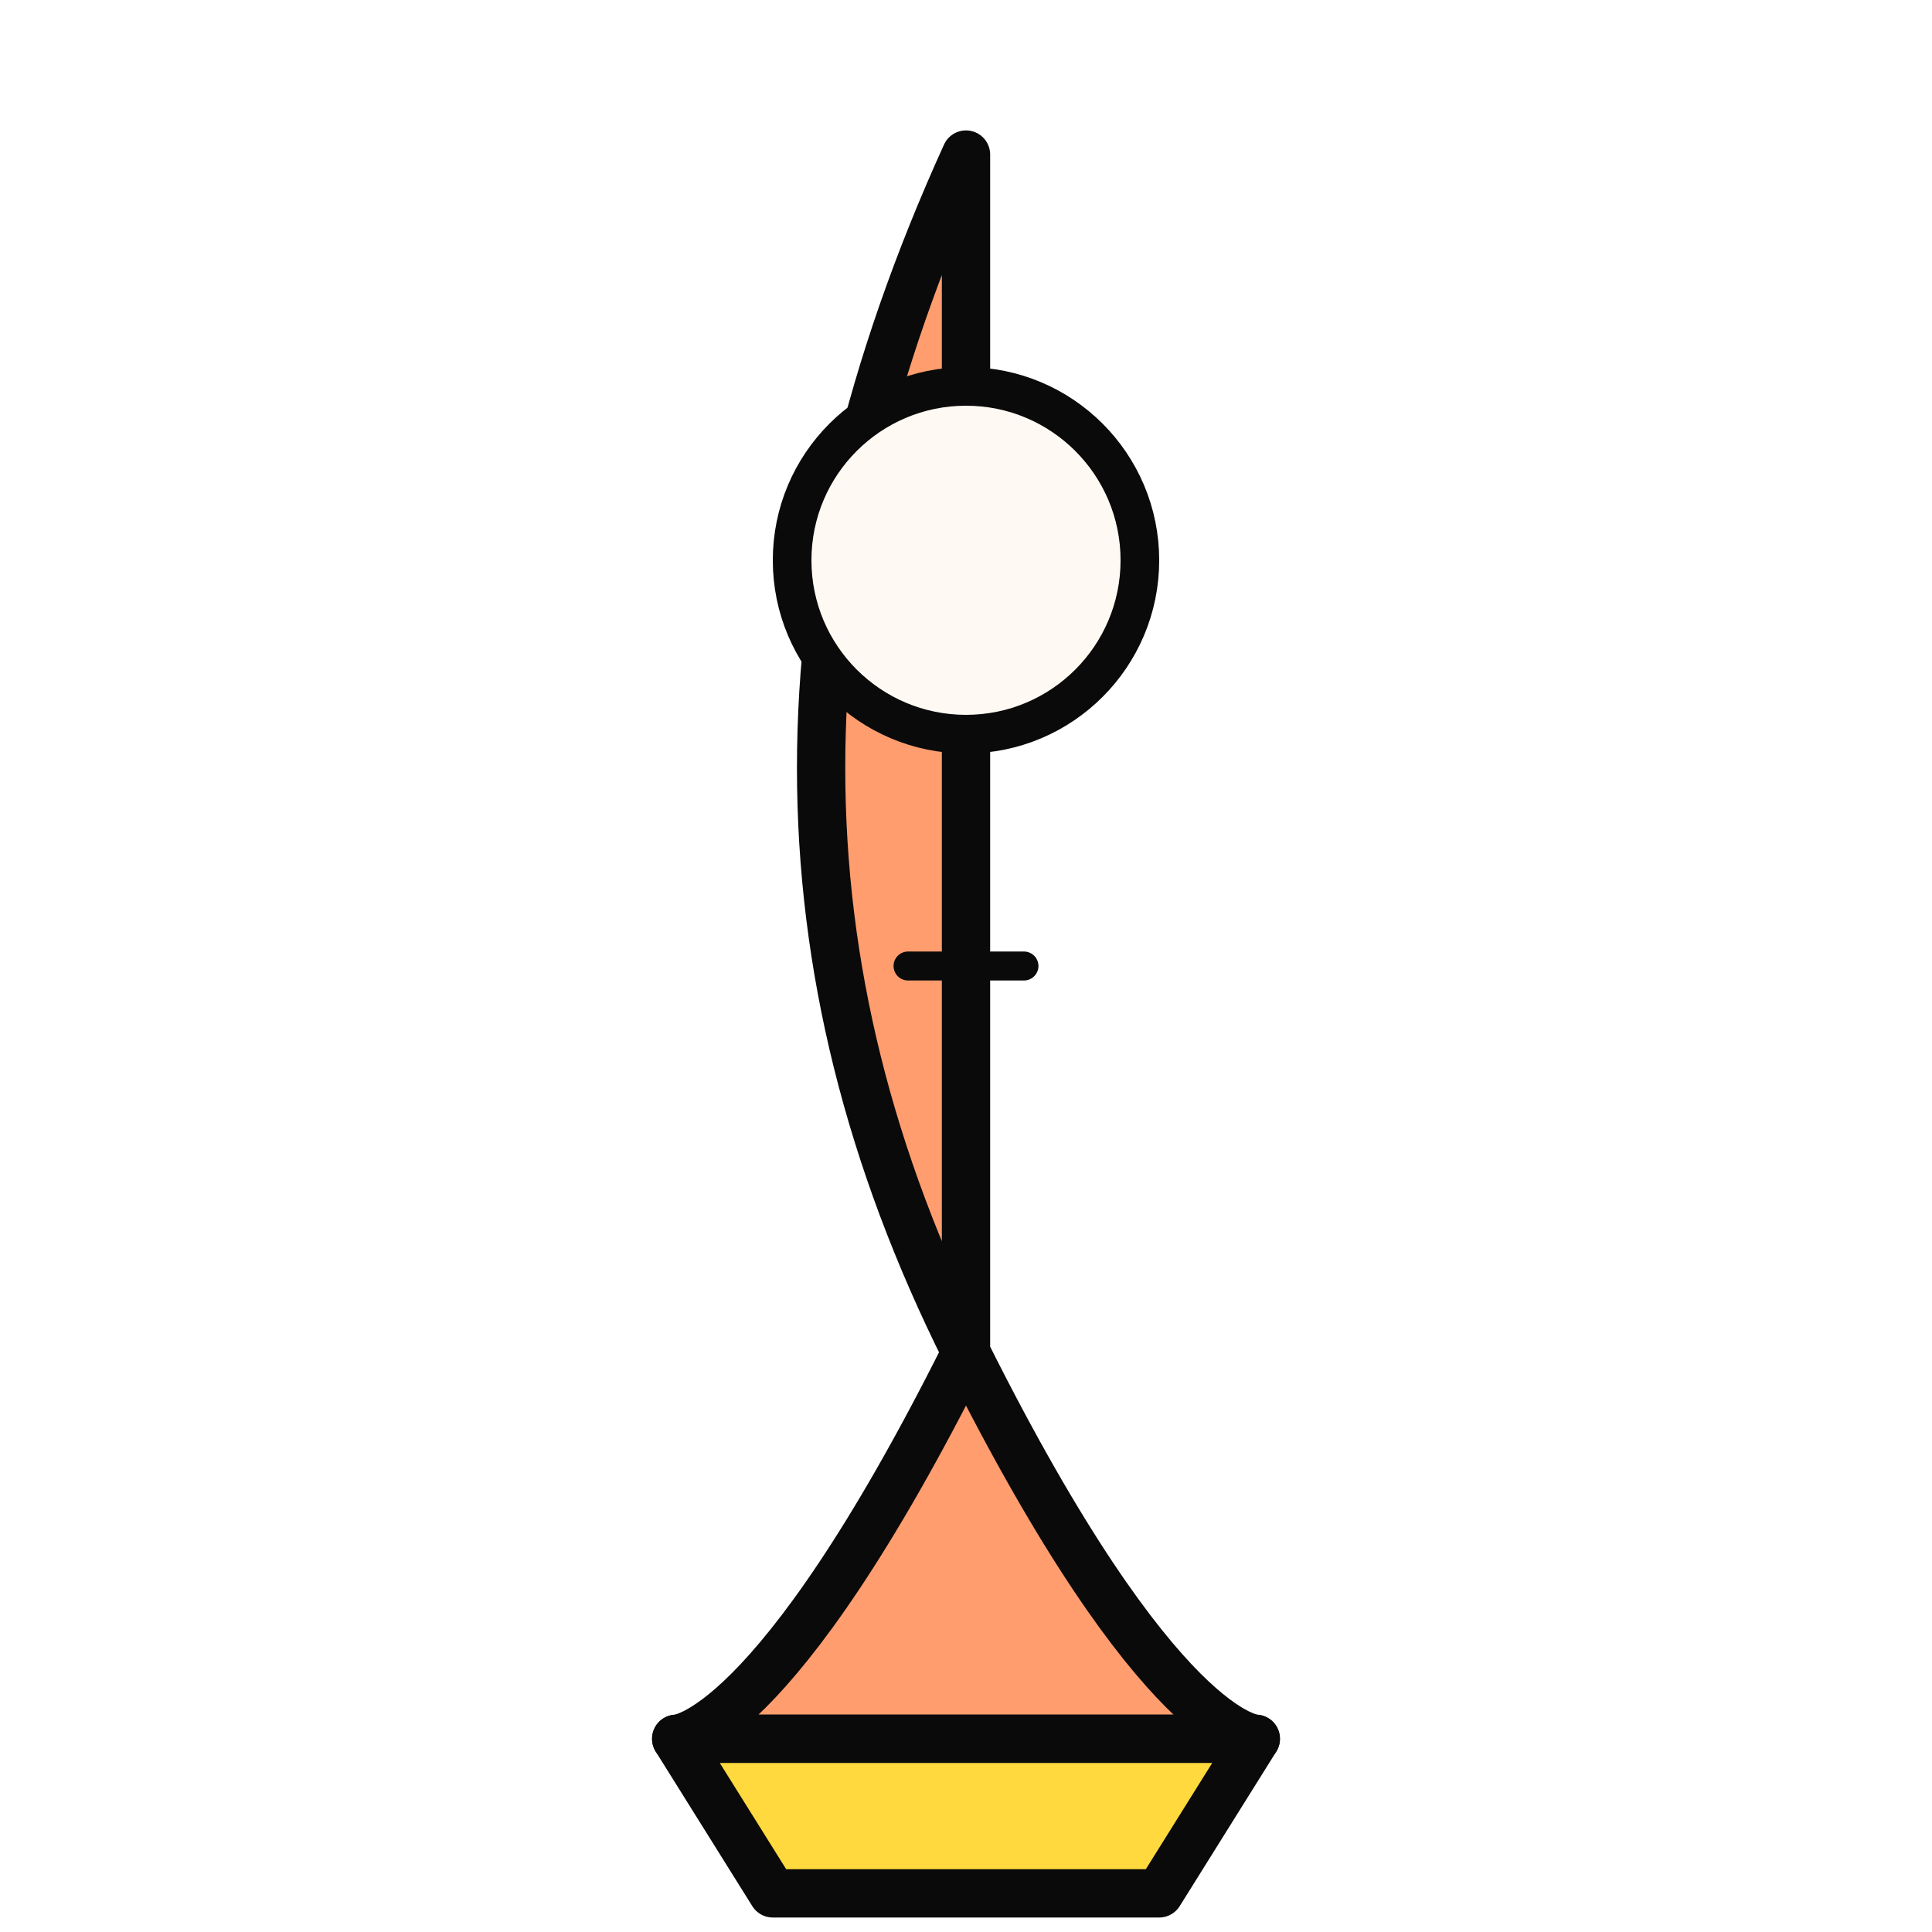
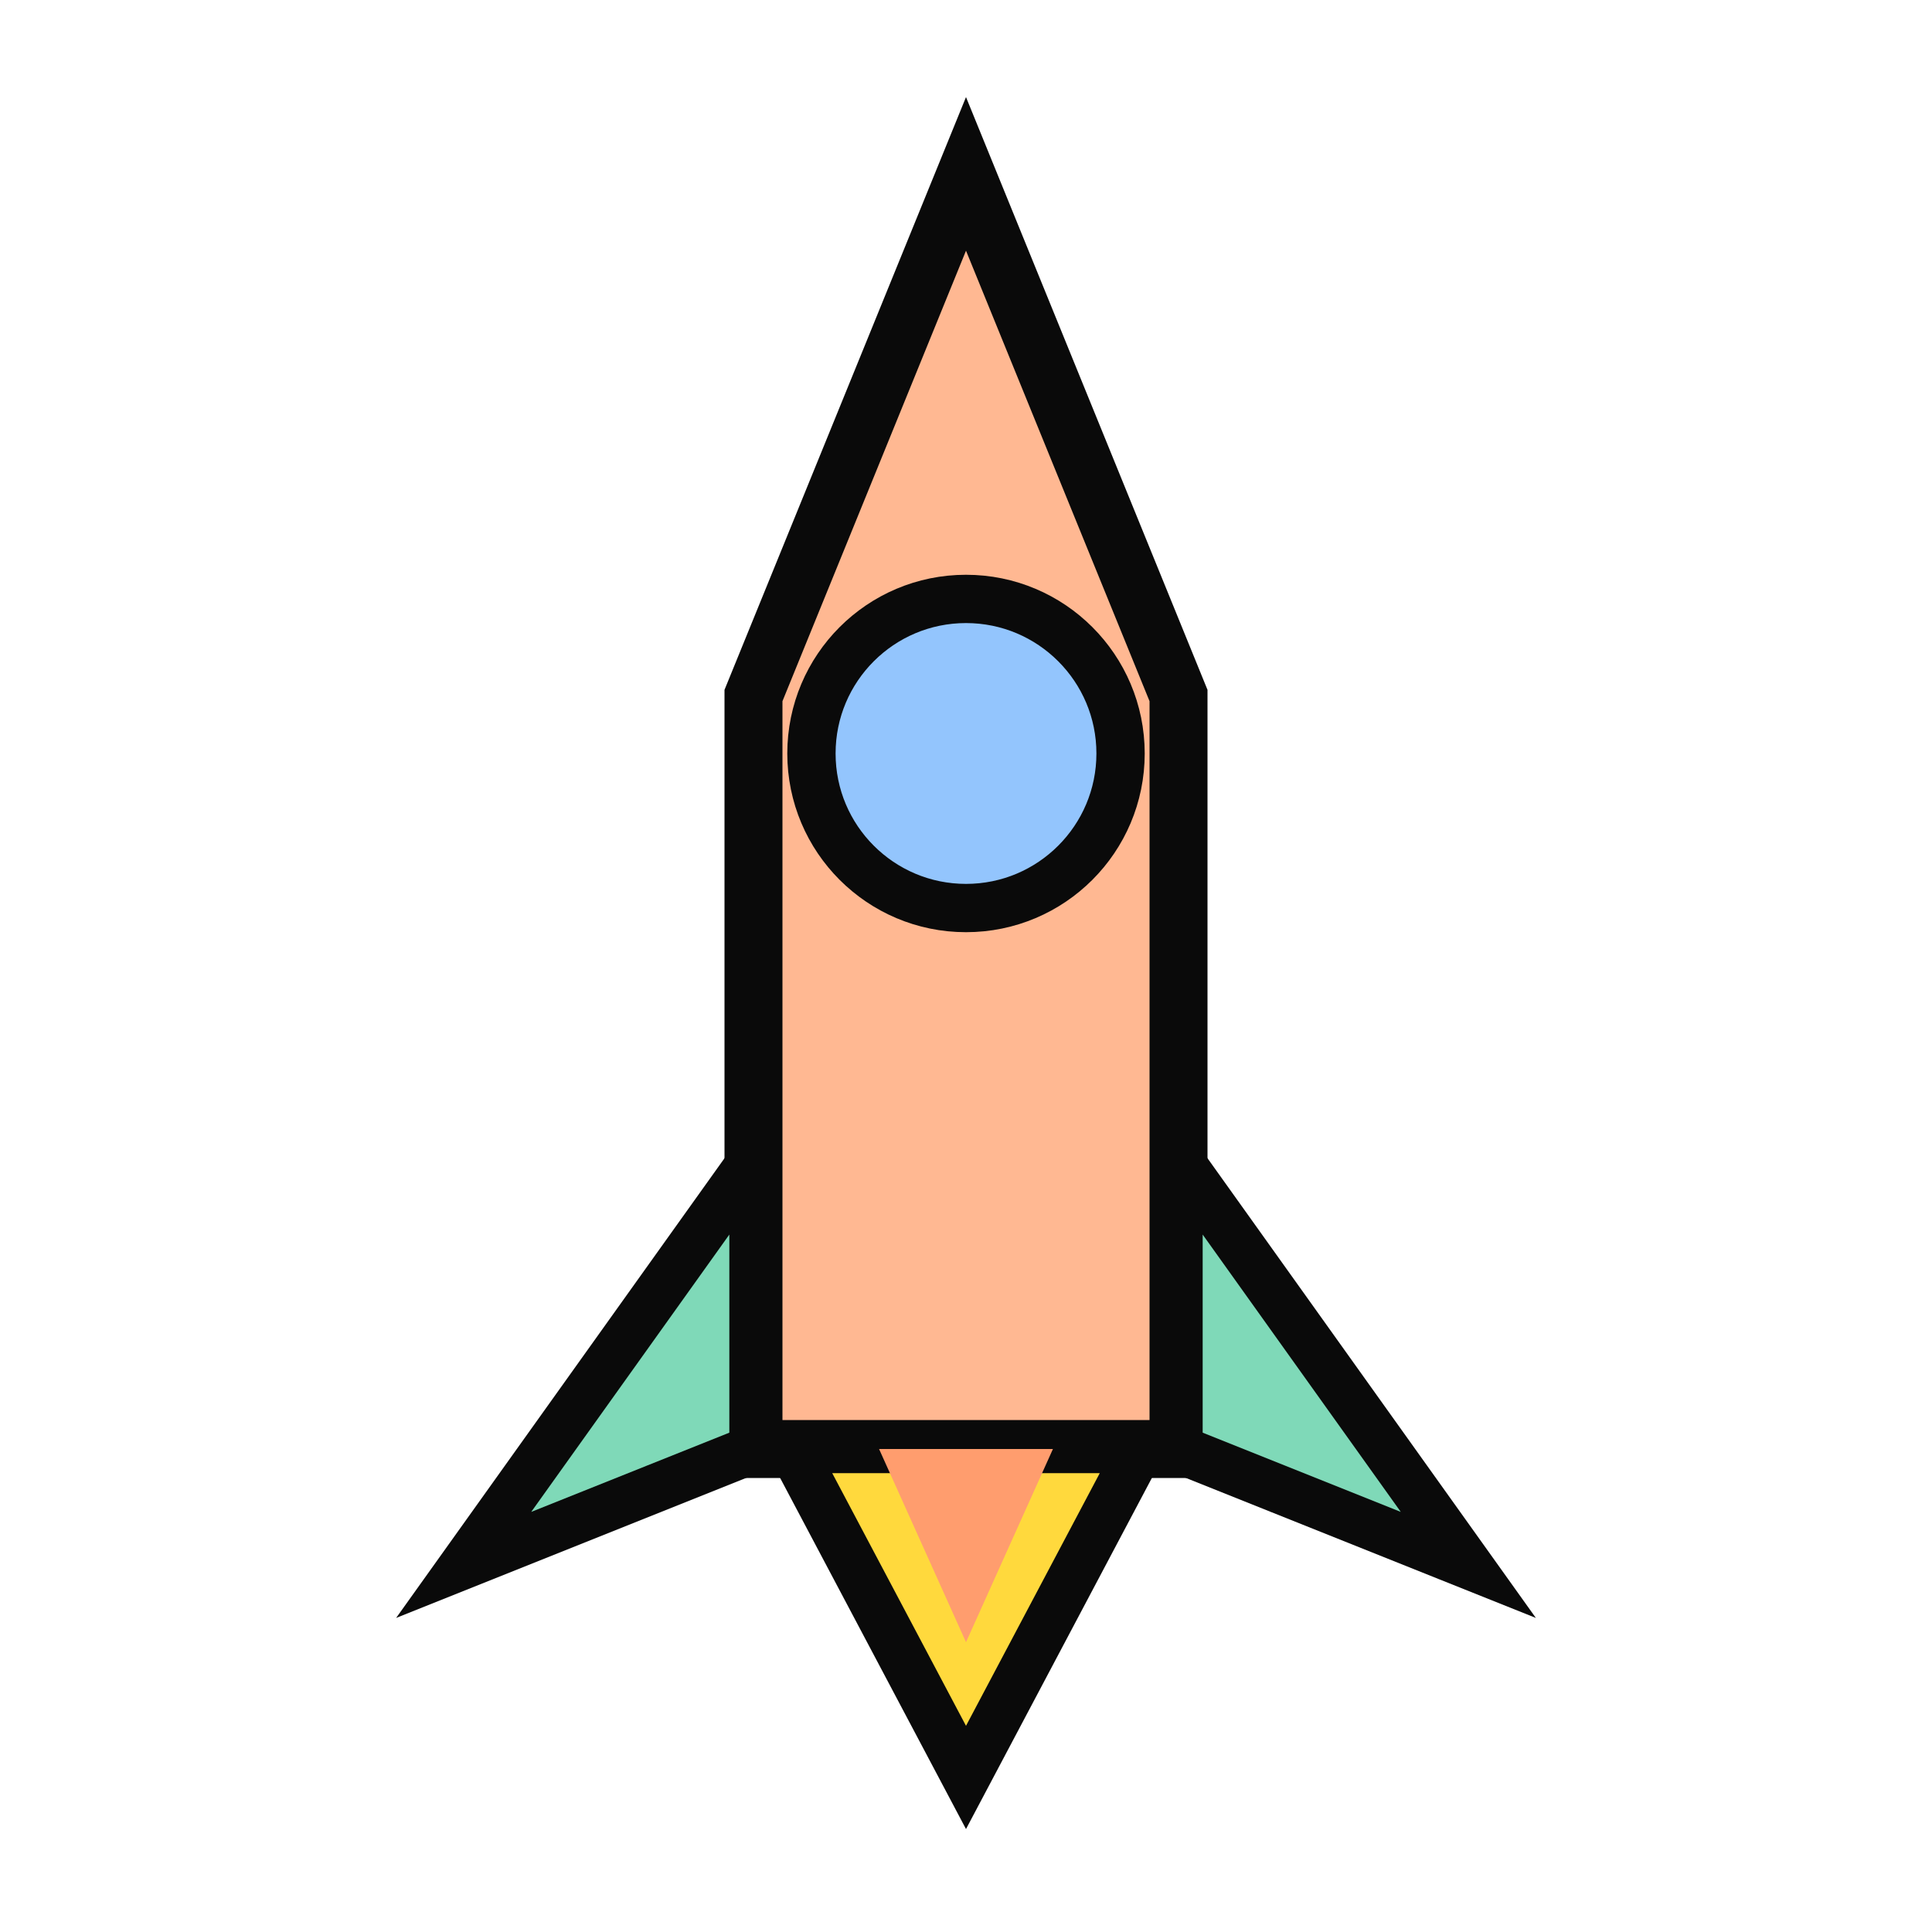
<svg xmlns="http://www.w3.org/2000/svg" viewBox="0 0 200 200" fill="none">
-   <path d="M100 16 C 80 60, 80 100, 100 140 C 120 180, 130 180, 130 180 L 70 180 C 70 180, 80 180, 100 140 Z" fill="#FF9D6E" stroke="#0A0A0A" stroke-width="5" stroke-linejoin="round" />
-   <circle cx="100" cy="58" r="18" fill="#FEFAF3" stroke="#0A0A0A" stroke-width="4" />
-   <path d="M70 180 L 130 180 L 120 196 L 80 196 Z" fill="#FFD93D" stroke="#0A0A0A" stroke-width="5" stroke-linejoin="round" />
-   <path d="M94 100 L106 100" stroke="#0A0A0A" stroke-width="3" stroke-linecap="round" />
+   <path d="M100 18 L122 72 L122 150 L78 150 L78 72 Z" fill="#FFB892" stroke="#0A0A0A" stroke-width="6" stroke-linejoin="miter" />
+   <circle cx="100" cy="78" r="16" fill="#93C5FD" stroke="#0A0A0A" stroke-width="5" />
+   <path d="M78 120 L48 162 L78 150 Z" fill="#7FD9B8" stroke="#0A0A0A" stroke-width="5" stroke-linejoin="miter" />
+   <path d="M122 120 L152 162 L122 150 Z" fill="#7FD9B8" stroke="#0A0A0A" stroke-width="5" stroke-linejoin="miter" />
+   <path d="M82 150 L100 184 L118 150 Z" fill="#FFD93D" stroke="#0A0A0A" stroke-width="5" stroke-linejoin="miter" />
+   <path d="M91 150 L100 170 L109 150 Z" fill="#FF9D6E" />
</svg>
